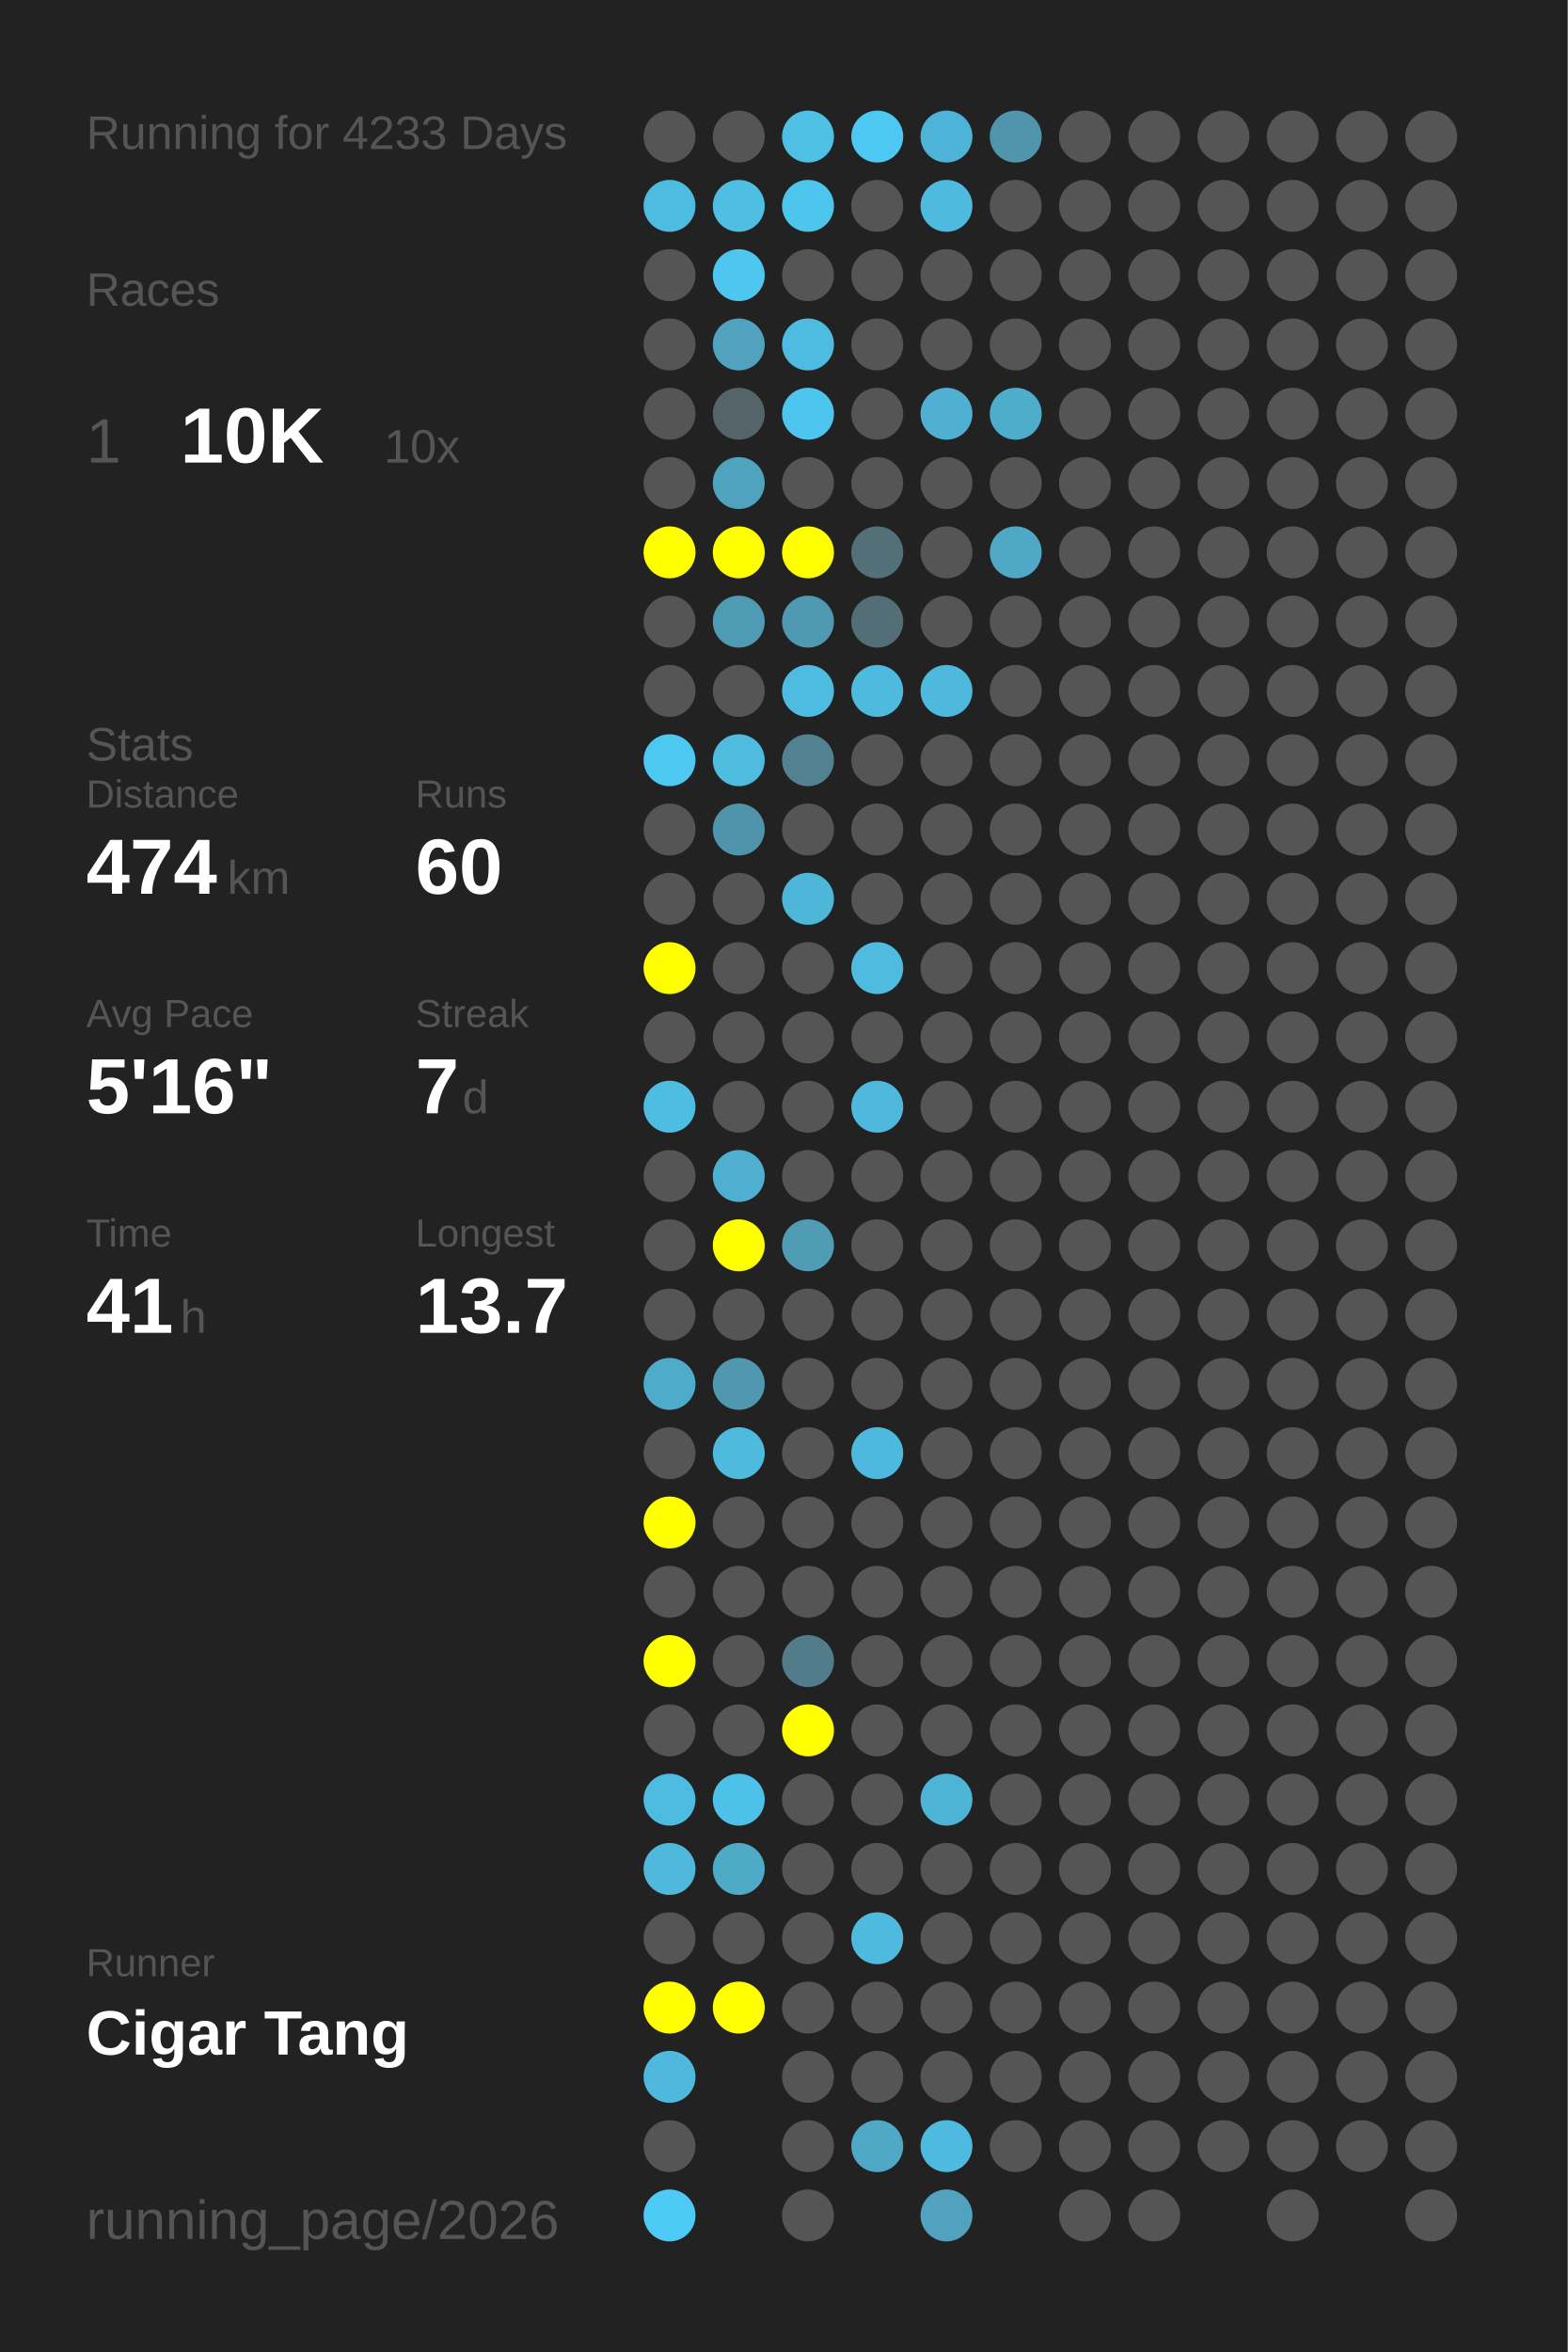
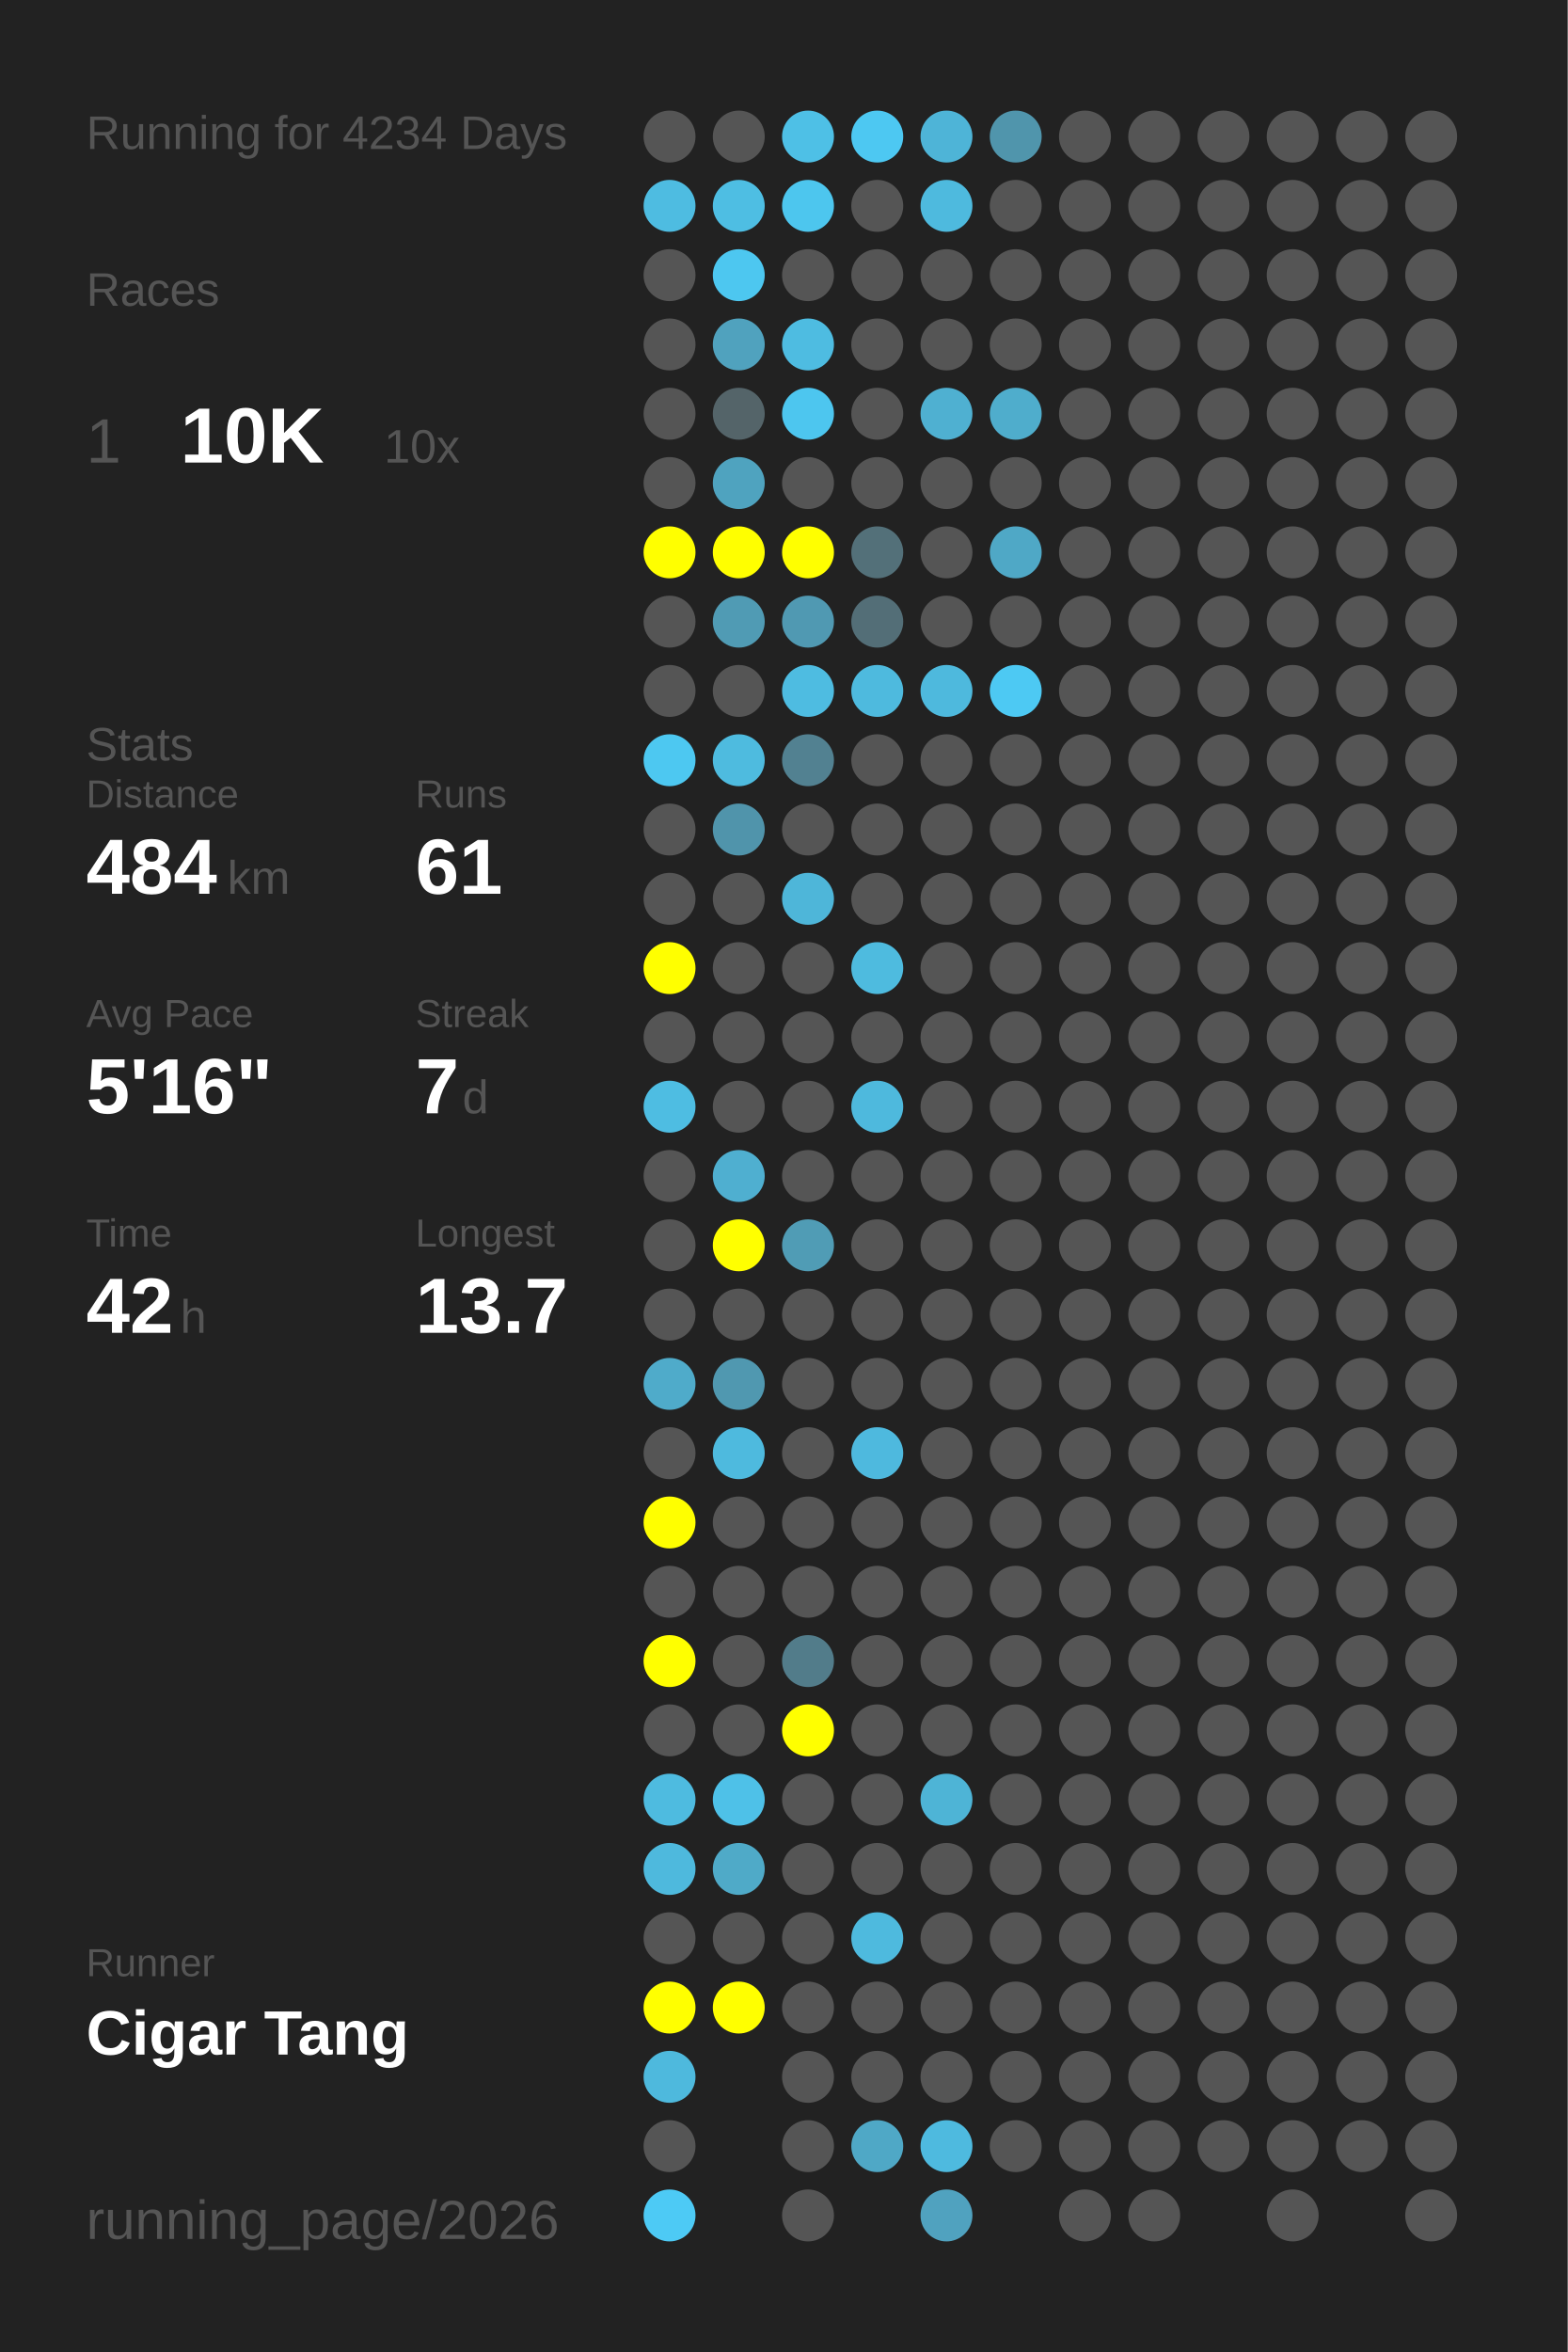
<svg xmlns="http://www.w3.org/2000/svg" baseProfile="full" height="300mm" version="1.1" viewBox="0,0,200,300" width="200mm">
  <defs />
  <rect fill="#222222" height="300" width="200" x="0" y="0" />
-   <text fill="#555555" style="font-size:6px; font-family:Arial;" x="11" y="19">Running for 4233 Days</text>
+   <text fill="#555555" style="font-size:6px; font-family:Arial;" x="11" y="19">Running for 4234 Days</text>
  <text fill="#555555" style="font-size:6px; font-family:Arial;" x="11" y="39">Races</text>
  <text fill="#555555" style="font-size:8px; font-family:Arial;" x="11" y="59">1</text>
  <text fill="#FFFFFF" style="font-size:10px; font-family:Arial; font-weight:bold;" x="23" y="59">10K</text>
  <text fill="#555555" style="font-size:6px; font-family:Arial;" x="49" y="59">10x</text>
  <text fill="#555555" style="font-size:6px; font-family:Arial;" x="11" y="97">Stats</text>
  <text fill="#555555" style="font-size:5px; font-family:Arial;" x="11" y="103">Distance</text>
-   <text fill="#FFFFFF" style="font-size:10px; font-family:Arial; font-weight:bold;" x="11" y="114">474</text>
+   <text fill="#FFFFFF" style="font-size:10px; font-family:Arial; font-weight:bold;" x="11" y="114">484</text>
  <text fill="#555555" style="font-size:6px; font-family:Arial;" x="29" y="114">km</text>
  <text fill="#555555" style="font-size:5px; font-family:Arial;" x="53" y="103">Runs</text>
-   <text fill="#FFFFFF" style="font-size:10px; font-family:Arial; font-weight:bold;" x="53" y="114">60</text>
+   <text fill="#FFFFFF" style="font-size:10px; font-family:Arial; font-weight:bold;" x="53" y="114">61</text>
  <text fill="#555555" style="font-size:5px; font-family:Arial;" x="11" y="131">Avg Pace</text>
  <text fill="#FFFFFF" style="font-size:10px; font-family:Arial; font-weight:bold;" x="11" y="142">5'16"</text>
  <text fill="#555555" style="font-size:5px; font-family:Arial;" x="53" y="131">Streak</text>
  <text fill="#FFFFFF" style="font-size:10px; font-family:Arial; font-weight:bold;" x="53" y="142">7</text>
  <text fill="#555555" style="font-size:6px; font-family:Arial;" x="59" y="142">d</text>
  <text fill="#555555" style="font-size:5px; font-family:Arial;" x="11" y="159">Time</text>
-   <text fill="#FFFFFF" style="font-size:10px; font-family:Arial; font-weight:bold;" x="11" y="170">41</text>
+   <text fill="#FFFFFF" style="font-size:10px; font-family:Arial; font-weight:bold;" x="11" y="170">42</text>
  <text fill="#555555" style="font-size:6px; font-family:Arial;" x="23" y="170">h</text>
  <text fill="#555555" style="font-size:5px; font-family:Arial;" x="53" y="159">Longest</text>
  <text fill="#FFFFFF" style="font-size:10px; font-family:Arial; font-weight:bold;" x="53" y="170">13.7</text>
  <text fill="#555555" style="font-size:5px; font-family:Arial;" x="11" y="252.065">Runner</text>
  <text fill="#FFFFFF" style="font-size:8px; font-family:Arial; font-weight:bold;" x="11" y="262.065">Cigar Tang</text>
  <text fill="#555555" style="font-size:7px; font-family:Arial;" x="11" y="285.581">running_page/2026</text>
  <circle cx="85.417" cy="17.419" fill="#555555" r="3.312" />
  <circle cx="85.417" cy="26.258" fill="#4ebce1" r="3.312" />
  <circle cx="85.417" cy="35.097" fill="#555555" r="3.312" />
  <circle cx="85.417" cy="43.935" fill="#555555" r="3.312" />
  <circle cx="85.417" cy="52.774" fill="#555555" r="3.312" />
  <circle cx="85.417" cy="61.613" fill="#555555" r="3.312" />
  <circle cx="85.417" cy="70.452" fill="#FFFF00" r="3.312" />
  <circle cx="85.417" cy="79.29" fill="#555555" r="3.312" />
  <circle cx="85.417" cy="88.129" fill="#555555" r="3.312" />
  <circle cx="85.417" cy="96.968" fill="#4dc8f1" r="3.312" />
  <circle cx="85.417" cy="105.806" fill="#555555" r="3.312" />
  <circle cx="85.417" cy="114.645" fill="#555555" r="3.312" />
  <circle cx="85.417" cy="123.484" fill="#FFFF00" r="3.312" />
  <circle cx="85.417" cy="132.323" fill="#555555" r="3.312" />
  <circle cx="85.417" cy="141.161" fill="#4ebde2" r="3.312" />
  <circle cx="85.417" cy="150" fill="#555555" r="3.312" />
  <circle cx="85.417" cy="158.839" fill="#555555" r="3.312" />
  <circle cx="85.417" cy="167.677" fill="#555555" r="3.312" />
  <circle cx="85.417" cy="176.516" fill="#4fabca" r="3.312" />
  <circle cx="85.417" cy="185.355" fill="#555555" r="3.312" />
  <circle cx="85.417" cy="194.194" fill="#FFFF00" r="3.312" />
  <circle cx="85.417" cy="203.032" fill="#555555" r="3.312" />
  <circle cx="85.417" cy="211.871" fill="#FFFF00" r="3.312" />
  <circle cx="85.417" cy="220.71" fill="#555555" r="3.312" />
  <circle cx="85.417" cy="229.548" fill="#4ebbe0" r="3.312" />
  <circle cx="85.417" cy="238.387" fill="#4eb9dd" r="3.312" />
  <circle cx="85.417" cy="247.226" fill="#555555" r="3.312" />
  <circle cx="85.417" cy="256.065" fill="#FFFF00" r="3.312" />
  <circle cx="85.417" cy="264.903" fill="#4eb9dd" r="3.312" />
  <circle cx="85.417" cy="273.742" fill="#555555" r="3.312" />
  <circle cx="85.417" cy="282.581" fill="#4dcaf5" r="3.312" />
  <circle cx="94.25" cy="17.419" fill="#555555" r="3.312" />
  <circle cx="94.25" cy="26.258" fill="#4ebee3" r="3.312" />
  <circle cx="94.25" cy="35.097" fill="#4dc7f0" r="3.312" />
  <circle cx="94.25" cy="43.935" fill="#50a2be" r="3.312" />
  <circle cx="94.25" cy="52.774" fill="#546469" r="3.312" />
  <circle cx="94.25" cy="61.613" fill="#4fa3bf" r="3.312" />
  <circle cx="94.25" cy="70.452" fill="#FFFF00" r="3.312" />
  <circle cx="94.25" cy="79.29" fill="#509bb4" r="3.312" />
  <circle cx="94.25" cy="88.129" fill="#555555" r="3.312" />
  <circle cx="94.25" cy="96.968" fill="#4ebbdf" r="3.312" />
  <circle cx="94.25" cy="105.806" fill="#5094ab" r="3.312" />
  <circle cx="94.25" cy="114.645" fill="#555555" r="3.312" />
  <circle cx="94.25" cy="123.484" fill="#555555" r="3.312" />
  <circle cx="94.25" cy="132.323" fill="#555555" r="3.312" />
  <circle cx="94.25" cy="141.161" fill="#555555" r="3.312" />
  <circle cx="94.25" cy="150" fill="#4fafd0" r="3.312" />
  <circle cx="94.25" cy="158.839" fill="#FFFF00" r="3.312" />
  <circle cx="94.25" cy="167.677" fill="#555555" r="3.312" />
  <circle cx="94.25" cy="176.516" fill="#5098b0" r="3.312" />
  <circle cx="94.25" cy="185.355" fill="#4ebade" r="3.312" />
  <circle cx="94.25" cy="194.194" fill="#555555" r="3.312" />
  <circle cx="94.25" cy="203.032" fill="#555555" r="3.312" />
  <circle cx="94.25" cy="211.871" fill="#555555" r="3.312" />
  <circle cx="94.25" cy="220.71" fill="#555555" r="3.312" />
  <circle cx="94.25" cy="229.548" fill="#4ec1e8" r="3.312" />
  <circle cx="94.25" cy="238.387" fill="#4faac8" r="3.312" />
  <circle cx="94.25" cy="247.226" fill="#555555" r="3.312" />
  <circle cx="94.25" cy="256.065" fill="#FFFF00" r="3.312" />
  <circle cx="103.083" cy="17.419" fill="#4ec0e6" r="3.312" />
  <circle cx="103.083" cy="26.258" fill="#4dc6ee" r="3.312" />
  <circle cx="103.083" cy="35.097" fill="#555555" r="3.312" />
  <circle cx="103.083" cy="43.935" fill="#4ebce1" r="3.312" />
  <circle cx="103.083" cy="52.774" fill="#4dc6ef" r="3.312" />
  <circle cx="103.083" cy="61.613" fill="#555555" r="3.312" />
  <circle cx="103.083" cy="70.452" fill="#FFFF00" r="3.312" />
  <circle cx="103.083" cy="79.29" fill="#5099b2" r="3.312" />
  <circle cx="103.083" cy="88.129" fill="#4ebce1" r="3.312" />
  <circle cx="103.083" cy="96.968" fill="#528191" r="3.312" />
  <circle cx="103.083" cy="105.806" fill="#555555" r="3.312" />
  <circle cx="103.083" cy="114.645" fill="#4eb6d9" r="3.312" />
  <circle cx="103.083" cy="123.484" fill="#555555" r="3.312" />
  <circle cx="103.083" cy="132.323" fill="#555555" r="3.312" />
  <circle cx="103.083" cy="141.161" fill="#555555" r="3.312" />
  <circle cx="103.083" cy="150" fill="#555555" r="3.312" />
  <circle cx="103.083" cy="158.839" fill="#509cb5" r="3.312" />
  <circle cx="103.083" cy="167.677" fill="#555555" r="3.312" />
  <circle cx="103.083" cy="176.516" fill="#555555" r="3.312" />
  <circle cx="103.083" cy="185.355" fill="#555555" r="3.312" />
  <circle cx="103.083" cy="194.194" fill="#555555" r="3.312" />
  <circle cx="103.083" cy="203.032" fill="#555555" r="3.312" />
  <circle cx="103.083" cy="211.871" fill="#527c8a" r="3.312" />
  <circle cx="103.083" cy="220.71" fill="#FFFF00" r="3.312" />
  <circle cx="103.083" cy="229.548" fill="#555555" r="3.312" />
  <circle cx="103.083" cy="238.387" fill="#555555" r="3.312" />
  <circle cx="103.083" cy="247.226" fill="#555555" r="3.312" />
  <circle cx="103.083" cy="256.065" fill="#555555" r="3.312" />
  <circle cx="103.083" cy="264.903" fill="#555555" r="3.312" />
  <circle cx="103.083" cy="273.742" fill="#555555" r="3.312" />
  <circle cx="103.083" cy="282.581" fill="#555555" r="3.312" />
  <circle cx="111.917" cy="17.419" fill="#4dc8f2" r="3.312" />
  <circle cx="111.917" cy="26.258" fill="#555555" r="3.312" />
  <circle cx="111.917" cy="35.097" fill="#555555" r="3.312" />
  <circle cx="111.917" cy="43.935" fill="#555555" r="3.312" />
  <circle cx="111.917" cy="52.774" fill="#555555" r="3.312" />
  <circle cx="111.917" cy="61.613" fill="#555555" r="3.312" />
  <circle cx="111.917" cy="70.452" fill="#537079" r="3.312" />
  <circle cx="111.917" cy="79.29" fill="#536e77" r="3.312" />
  <circle cx="111.917" cy="88.129" fill="#4ebade" r="3.312" />
  <circle cx="111.917" cy="96.968" fill="#555555" r="3.312" />
  <circle cx="111.917" cy="105.806" fill="#555555" r="3.312" />
  <circle cx="111.917" cy="114.645" fill="#555555" r="3.312" />
  <circle cx="111.917" cy="123.484" fill="#4ebbdf" r="3.312" />
  <circle cx="111.917" cy="132.323" fill="#555555" r="3.312" />
  <circle cx="111.917" cy="141.161" fill="#4eb9dd" r="3.312" />
  <circle cx="111.917" cy="150" fill="#555555" r="3.312" />
  <circle cx="111.917" cy="158.839" fill="#555555" r="3.312" />
  <circle cx="111.917" cy="167.677" fill="#555555" r="3.312" />
  <circle cx="111.917" cy="176.516" fill="#555555" r="3.312" />
  <circle cx="111.917" cy="185.355" fill="#4eb9de" r="3.312" />
  <circle cx="111.917" cy="194.194" fill="#555555" r="3.312" />
  <circle cx="111.917" cy="203.032" fill="#555555" r="3.312" />
  <circle cx="111.917" cy="211.871" fill="#555555" r="3.312" />
  <circle cx="111.917" cy="220.71" fill="#555555" r="3.312" />
  <circle cx="111.917" cy="229.548" fill="#555555" r="3.312" />
  <circle cx="111.917" cy="238.387" fill="#555555" r="3.312" />
  <circle cx="111.917" cy="247.226" fill="#4ebade" r="3.312" />
  <circle cx="111.917" cy="256.065" fill="#555555" r="3.312" />
  <circle cx="111.917" cy="264.903" fill="#555555" r="3.312" />
  <circle cx="111.917" cy="273.742" fill="#4fa8c6" r="3.312" />
  <circle cx="120.75" cy="17.419" fill="#4eb4d7" r="3.312" />
  <circle cx="120.75" cy="26.258" fill="#4ebade" r="3.312" />
  <circle cx="120.75" cy="35.097" fill="#555555" r="3.312" />
  <circle cx="120.75" cy="43.935" fill="#555555" r="3.312" />
  <circle cx="120.75" cy="52.774" fill="#4fb0d1" r="3.312" />
  <circle cx="120.75" cy="61.613" fill="#555555" r="3.312" />
  <circle cx="120.75" cy="70.452" fill="#555555" r="3.312" />
  <circle cx="120.75" cy="79.29" fill="#555555" r="3.312" />
  <circle cx="120.75" cy="88.129" fill="#4eb9dd" r="3.312" />
  <circle cx="120.75" cy="96.968" fill="#555555" r="3.312" />
  <circle cx="120.75" cy="105.806" fill="#555555" r="3.312" />
  <circle cx="120.75" cy="114.645" fill="#555555" r="3.312" />
  <circle cx="120.75" cy="123.484" fill="#555555" r="3.312" />
  <circle cx="120.75" cy="132.323" fill="#555555" r="3.312" />
  <circle cx="120.75" cy="141.161" fill="#555555" r="3.312" />
  <circle cx="120.75" cy="150" fill="#555555" r="3.312" />
  <circle cx="120.75" cy="158.839" fill="#555555" r="3.312" />
  <circle cx="120.75" cy="167.677" fill="#555555" r="3.312" />
  <circle cx="120.75" cy="176.516" fill="#555555" r="3.312" />
  <circle cx="120.75" cy="185.355" fill="#555555" r="3.312" />
  <circle cx="120.75" cy="194.194" fill="#555555" r="3.312" />
  <circle cx="120.75" cy="203.032" fill="#555555" r="3.312" />
  <circle cx="120.75" cy="211.871" fill="#555555" r="3.312" />
  <circle cx="120.75" cy="220.71" fill="#555555" r="3.312" />
  <circle cx="120.75" cy="229.548" fill="#4eb4d6" r="3.312" />
  <circle cx="120.75" cy="238.387" fill="#555555" r="3.312" />
  <circle cx="120.75" cy="247.226" fill="#555555" r="3.312" />
  <circle cx="120.75" cy="256.065" fill="#555555" r="3.312" />
  <circle cx="120.75" cy="264.903" fill="#555555" r="3.312" />
  <circle cx="120.75" cy="273.742" fill="#4ebadf" r="3.312" />
  <circle cx="120.75" cy="282.581" fill="#50a2bf" r="3.312" />
  <circle cx="129.583" cy="17.419" fill="#5095ac" r="3.312" />
  <circle cx="129.583" cy="26.258" fill="#555555" r="3.312" />
  <circle cx="129.583" cy="35.097" fill="#555555" r="3.312" />
  <circle cx="129.583" cy="43.935" fill="#555555" r="3.312" />
  <circle cx="129.583" cy="52.774" fill="#4fadcc" r="3.312" />
  <circle cx="129.583" cy="61.613" fill="#555555" r="3.312" />
  <circle cx="129.583" cy="70.452" fill="#4fa8c6" r="3.312" />
  <circle cx="129.583" cy="79.29" fill="#555555" r="3.312" />
-   <circle cx="129.583" cy="88.129" fill="#555555" r="3.312" />
+   <circle cx="129.583" cy="88.129" fill="#4dc9f3" r="3.312" />
  <circle cx="129.583" cy="96.968" fill="#555555" r="3.312" />
  <circle cx="129.583" cy="105.806" fill="#555555" r="3.312" />
  <circle cx="129.583" cy="114.645" fill="#555555" r="3.312" />
  <circle cx="129.583" cy="123.484" fill="#555555" r="3.312" />
  <circle cx="129.583" cy="132.323" fill="#555555" r="3.312" />
  <circle cx="129.583" cy="141.161" fill="#555555" r="3.312" />
  <circle cx="129.583" cy="150" fill="#555555" r="3.312" />
  <circle cx="129.583" cy="158.839" fill="#555555" r="3.312" />
  <circle cx="129.583" cy="167.677" fill="#555555" r="3.312" />
  <circle cx="129.583" cy="176.516" fill="#555555" r="3.312" />
  <circle cx="129.583" cy="185.355" fill="#555555" r="3.312" />
  <circle cx="129.583" cy="194.194" fill="#555555" r="3.312" />
  <circle cx="129.583" cy="203.032" fill="#555555" r="3.312" />
  <circle cx="129.583" cy="211.871" fill="#555555" r="3.312" />
  <circle cx="129.583" cy="220.71" fill="#555555" r="3.312" />
  <circle cx="129.583" cy="229.548" fill="#555555" r="3.312" />
  <circle cx="129.583" cy="238.387" fill="#555555" r="3.312" />
  <circle cx="129.583" cy="247.226" fill="#555555" r="3.312" />
  <circle cx="129.583" cy="256.065" fill="#555555" r="3.312" />
  <circle cx="129.583" cy="264.903" fill="#555555" r="3.312" />
  <circle cx="129.583" cy="273.742" fill="#555555" r="3.312" />
  <circle cx="138.417" cy="17.419" fill="#555555" r="3.312" />
  <circle cx="138.417" cy="26.258" fill="#555555" r="3.312" />
  <circle cx="138.417" cy="35.097" fill="#555555" r="3.312" />
  <circle cx="138.417" cy="43.935" fill="#555555" r="3.312" />
  <circle cx="138.417" cy="52.774" fill="#555555" r="3.312" />
  <circle cx="138.417" cy="61.613" fill="#555555" r="3.312" />
  <circle cx="138.417" cy="70.452" fill="#555555" r="3.312" />
  <circle cx="138.417" cy="79.29" fill="#555555" r="3.312" />
  <circle cx="138.417" cy="88.129" fill="#555555" r="3.312" />
  <circle cx="138.417" cy="96.968" fill="#555555" r="3.312" />
  <circle cx="138.417" cy="105.806" fill="#555555" r="3.312" />
  <circle cx="138.417" cy="114.645" fill="#555555" r="3.312" />
  <circle cx="138.417" cy="123.484" fill="#555555" r="3.312" />
  <circle cx="138.417" cy="132.323" fill="#555555" r="3.312" />
  <circle cx="138.417" cy="141.161" fill="#555555" r="3.312" />
  <circle cx="138.417" cy="150" fill="#555555" r="3.312" />
  <circle cx="138.417" cy="158.839" fill="#555555" r="3.312" />
  <circle cx="138.417" cy="167.677" fill="#555555" r="3.312" />
  <circle cx="138.417" cy="176.516" fill="#555555" r="3.312" />
  <circle cx="138.417" cy="185.355" fill="#555555" r="3.312" />
  <circle cx="138.417" cy="194.194" fill="#555555" r="3.312" />
  <circle cx="138.417" cy="203.032" fill="#555555" r="3.312" />
  <circle cx="138.417" cy="211.871" fill="#555555" r="3.312" />
  <circle cx="138.417" cy="220.71" fill="#555555" r="3.312" />
  <circle cx="138.417" cy="229.548" fill="#555555" r="3.312" />
  <circle cx="138.417" cy="238.387" fill="#555555" r="3.312" />
  <circle cx="138.417" cy="247.226" fill="#555555" r="3.312" />
  <circle cx="138.417" cy="256.065" fill="#555555" r="3.312" />
  <circle cx="138.417" cy="264.903" fill="#555555" r="3.312" />
  <circle cx="138.417" cy="273.742" fill="#555555" r="3.312" />
  <circle cx="138.417" cy="282.581" fill="#555555" r="3.312" />
  <circle cx="147.25" cy="17.419" fill="#555555" r="3.312" />
  <circle cx="147.25" cy="26.258" fill="#555555" r="3.312" />
  <circle cx="147.25" cy="35.097" fill="#555555" r="3.312" />
  <circle cx="147.25" cy="43.935" fill="#555555" r="3.312" />
  <circle cx="147.25" cy="52.774" fill="#555555" r="3.312" />
  <circle cx="147.25" cy="61.613" fill="#555555" r="3.312" />
  <circle cx="147.25" cy="70.452" fill="#555555" r="3.312" />
  <circle cx="147.25" cy="79.29" fill="#555555" r="3.312" />
  <circle cx="147.25" cy="88.129" fill="#555555" r="3.312" />
  <circle cx="147.25" cy="96.968" fill="#555555" r="3.312" />
  <circle cx="147.25" cy="105.806" fill="#555555" r="3.312" />
  <circle cx="147.25" cy="114.645" fill="#555555" r="3.312" />
  <circle cx="147.25" cy="123.484" fill="#555555" r="3.312" />
  <circle cx="147.25" cy="132.323" fill="#555555" r="3.312" />
  <circle cx="147.25" cy="141.161" fill="#555555" r="3.312" />
  <circle cx="147.25" cy="150" fill="#555555" r="3.312" />
  <circle cx="147.25" cy="158.839" fill="#555555" r="3.312" />
  <circle cx="147.25" cy="167.677" fill="#555555" r="3.312" />
  <circle cx="147.25" cy="176.516" fill="#555555" r="3.312" />
  <circle cx="147.25" cy="185.355" fill="#555555" r="3.312" />
  <circle cx="147.25" cy="194.194" fill="#555555" r="3.312" />
  <circle cx="147.25" cy="203.032" fill="#555555" r="3.312" />
  <circle cx="147.25" cy="211.871" fill="#555555" r="3.312" />
  <circle cx="147.25" cy="220.71" fill="#555555" r="3.312" />
  <circle cx="147.25" cy="229.548" fill="#555555" r="3.312" />
  <circle cx="147.25" cy="238.387" fill="#555555" r="3.312" />
  <circle cx="147.25" cy="247.226" fill="#555555" r="3.312" />
  <circle cx="147.25" cy="256.065" fill="#555555" r="3.312" />
  <circle cx="147.25" cy="264.903" fill="#555555" r="3.312" />
  <circle cx="147.25" cy="273.742" fill="#555555" r="3.312" />
  <circle cx="147.25" cy="282.581" fill="#555555" r="3.312" />
  <circle cx="156.083" cy="17.419" fill="#555555" r="3.312" />
  <circle cx="156.083" cy="26.258" fill="#555555" r="3.312" />
  <circle cx="156.083" cy="35.097" fill="#555555" r="3.312" />
  <circle cx="156.083" cy="43.935" fill="#555555" r="3.312" />
  <circle cx="156.083" cy="52.774" fill="#555555" r="3.312" />
  <circle cx="156.083" cy="61.613" fill="#555555" r="3.312" />
  <circle cx="156.083" cy="70.452" fill="#555555" r="3.312" />
  <circle cx="156.083" cy="79.29" fill="#555555" r="3.312" />
  <circle cx="156.083" cy="88.129" fill="#555555" r="3.312" />
  <circle cx="156.083" cy="96.968" fill="#555555" r="3.312" />
  <circle cx="156.083" cy="105.806" fill="#555555" r="3.312" />
  <circle cx="156.083" cy="114.645" fill="#555555" r="3.312" />
  <circle cx="156.083" cy="123.484" fill="#555555" r="3.312" />
  <circle cx="156.083" cy="132.323" fill="#555555" r="3.312" />
  <circle cx="156.083" cy="141.161" fill="#555555" r="3.312" />
  <circle cx="156.083" cy="150" fill="#555555" r="3.312" />
  <circle cx="156.083" cy="158.839" fill="#555555" r="3.312" />
  <circle cx="156.083" cy="167.677" fill="#555555" r="3.312" />
  <circle cx="156.083" cy="176.516" fill="#555555" r="3.312" />
  <circle cx="156.083" cy="185.355" fill="#555555" r="3.312" />
  <circle cx="156.083" cy="194.194" fill="#555555" r="3.312" />
  <circle cx="156.083" cy="203.032" fill="#555555" r="3.312" />
  <circle cx="156.083" cy="211.871" fill="#555555" r="3.312" />
  <circle cx="156.083" cy="220.71" fill="#555555" r="3.312" />
  <circle cx="156.083" cy="229.548" fill="#555555" r="3.312" />
  <circle cx="156.083" cy="238.387" fill="#555555" r="3.312" />
  <circle cx="156.083" cy="247.226" fill="#555555" r="3.312" />
  <circle cx="156.083" cy="256.065" fill="#555555" r="3.312" />
  <circle cx="156.083" cy="264.903" fill="#555555" r="3.312" />
  <circle cx="156.083" cy="273.742" fill="#555555" r="3.312" />
  <circle cx="164.917" cy="17.419" fill="#555555" r="3.312" />
  <circle cx="164.917" cy="26.258" fill="#555555" r="3.312" />
  <circle cx="164.917" cy="35.097" fill="#555555" r="3.312" />
  <circle cx="164.917" cy="43.935" fill="#555555" r="3.312" />
  <circle cx="164.917" cy="52.774" fill="#555555" r="3.312" />
  <circle cx="164.917" cy="61.613" fill="#555555" r="3.312" />
  <circle cx="164.917" cy="70.452" fill="#555555" r="3.312" />
  <circle cx="164.917" cy="79.29" fill="#555555" r="3.312" />
  <circle cx="164.917" cy="88.129" fill="#555555" r="3.312" />
  <circle cx="164.917" cy="96.968" fill="#555555" r="3.312" />
  <circle cx="164.917" cy="105.806" fill="#555555" r="3.312" />
  <circle cx="164.917" cy="114.645" fill="#555555" r="3.312" />
  <circle cx="164.917" cy="123.484" fill="#555555" r="3.312" />
  <circle cx="164.917" cy="132.323" fill="#555555" r="3.312" />
  <circle cx="164.917" cy="141.161" fill="#555555" r="3.312" />
  <circle cx="164.917" cy="150" fill="#555555" r="3.312" />
  <circle cx="164.917" cy="158.839" fill="#555555" r="3.312" />
  <circle cx="164.917" cy="167.677" fill="#555555" r="3.312" />
  <circle cx="164.917" cy="176.516" fill="#555555" r="3.312" />
  <circle cx="164.917" cy="185.355" fill="#555555" r="3.312" />
  <circle cx="164.917" cy="194.194" fill="#555555" r="3.312" />
  <circle cx="164.917" cy="203.032" fill="#555555" r="3.312" />
  <circle cx="164.917" cy="211.871" fill="#555555" r="3.312" />
  <circle cx="164.917" cy="220.71" fill="#555555" r="3.312" />
  <circle cx="164.917" cy="229.548" fill="#555555" r="3.312" />
  <circle cx="164.917" cy="238.387" fill="#555555" r="3.312" />
  <circle cx="164.917" cy="247.226" fill="#555555" r="3.312" />
  <circle cx="164.917" cy="256.065" fill="#555555" r="3.312" />
  <circle cx="164.917" cy="264.903" fill="#555555" r="3.312" />
  <circle cx="164.917" cy="273.742" fill="#555555" r="3.312" />
  <circle cx="164.917" cy="282.581" fill="#555555" r="3.312" />
  <circle cx="173.75" cy="17.419" fill="#555555" r="3.312" />
  <circle cx="173.75" cy="26.258" fill="#555555" r="3.312" />
  <circle cx="173.75" cy="35.097" fill="#555555" r="3.312" />
  <circle cx="173.75" cy="43.935" fill="#555555" r="3.312" />
  <circle cx="173.75" cy="52.774" fill="#555555" r="3.312" />
  <circle cx="173.75" cy="61.613" fill="#555555" r="3.312" />
  <circle cx="173.75" cy="70.452" fill="#555555" r="3.312" />
  <circle cx="173.75" cy="79.29" fill="#555555" r="3.312" />
  <circle cx="173.75" cy="88.129" fill="#555555" r="3.312" />
  <circle cx="173.75" cy="96.968" fill="#555555" r="3.312" />
  <circle cx="173.75" cy="105.806" fill="#555555" r="3.312" />
  <circle cx="173.75" cy="114.645" fill="#555555" r="3.312" />
  <circle cx="173.75" cy="123.484" fill="#555555" r="3.312" />
  <circle cx="173.75" cy="132.323" fill="#555555" r="3.312" />
  <circle cx="173.75" cy="141.161" fill="#555555" r="3.312" />
  <circle cx="173.75" cy="150" fill="#555555" r="3.312" />
  <circle cx="173.75" cy="158.839" fill="#555555" r="3.312" />
  <circle cx="173.75" cy="167.677" fill="#555555" r="3.312" />
  <circle cx="173.75" cy="176.516" fill="#555555" r="3.312" />
  <circle cx="173.75" cy="185.355" fill="#555555" r="3.312" />
  <circle cx="173.75" cy="194.194" fill="#555555" r="3.312" />
  <circle cx="173.75" cy="203.032" fill="#555555" r="3.312" />
  <circle cx="173.75" cy="211.871" fill="#555555" r="3.312" />
  <circle cx="173.75" cy="220.71" fill="#555555" r="3.312" />
  <circle cx="173.75" cy="229.548" fill="#555555" r="3.312" />
  <circle cx="173.75" cy="238.387" fill="#555555" r="3.312" />
  <circle cx="173.75" cy="247.226" fill="#555555" r="3.312" />
  <circle cx="173.75" cy="256.065" fill="#555555" r="3.312" />
  <circle cx="173.75" cy="264.903" fill="#555555" r="3.312" />
  <circle cx="173.75" cy="273.742" fill="#555555" r="3.312" />
  <circle cx="182.583" cy="17.419" fill="#555555" r="3.312" />
  <circle cx="182.583" cy="26.258" fill="#555555" r="3.312" />
  <circle cx="182.583" cy="35.097" fill="#555555" r="3.312" />
  <circle cx="182.583" cy="43.935" fill="#555555" r="3.312" />
  <circle cx="182.583" cy="52.774" fill="#555555" r="3.312" />
  <circle cx="182.583" cy="61.613" fill="#555555" r="3.312" />
  <circle cx="182.583" cy="70.452" fill="#555555" r="3.312" />
  <circle cx="182.583" cy="79.29" fill="#555555" r="3.312" />
  <circle cx="182.583" cy="88.129" fill="#555555" r="3.312" />
  <circle cx="182.583" cy="96.968" fill="#555555" r="3.312" />
  <circle cx="182.583" cy="105.806" fill="#555555" r="3.312" />
  <circle cx="182.583" cy="114.645" fill="#555555" r="3.312" />
  <circle cx="182.583" cy="123.484" fill="#555555" r="3.312" />
  <circle cx="182.583" cy="132.323" fill="#555555" r="3.312" />
  <circle cx="182.583" cy="141.161" fill="#555555" r="3.312" />
  <circle cx="182.583" cy="150" fill="#555555" r="3.312" />
  <circle cx="182.583" cy="158.839" fill="#555555" r="3.312" />
  <circle cx="182.583" cy="167.677" fill="#555555" r="3.312" />
  <circle cx="182.583" cy="176.516" fill="#555555" r="3.312" />
  <circle cx="182.583" cy="185.355" fill="#555555" r="3.312" />
  <circle cx="182.583" cy="194.194" fill="#555555" r="3.312" />
  <circle cx="182.583" cy="203.032" fill="#555555" r="3.312" />
  <circle cx="182.583" cy="211.871" fill="#555555" r="3.312" />
  <circle cx="182.583" cy="220.71" fill="#555555" r="3.312" />
  <circle cx="182.583" cy="229.548" fill="#555555" r="3.312" />
  <circle cx="182.583" cy="238.387" fill="#555555" r="3.312" />
  <circle cx="182.583" cy="247.226" fill="#555555" r="3.312" />
  <circle cx="182.583" cy="256.065" fill="#555555" r="3.312" />
  <circle cx="182.583" cy="264.903" fill="#555555" r="3.312" />
  <circle cx="182.583" cy="273.742" fill="#555555" r="3.312" />
  <circle cx="182.583" cy="282.581" fill="#555555" r="3.312" />
</svg>
